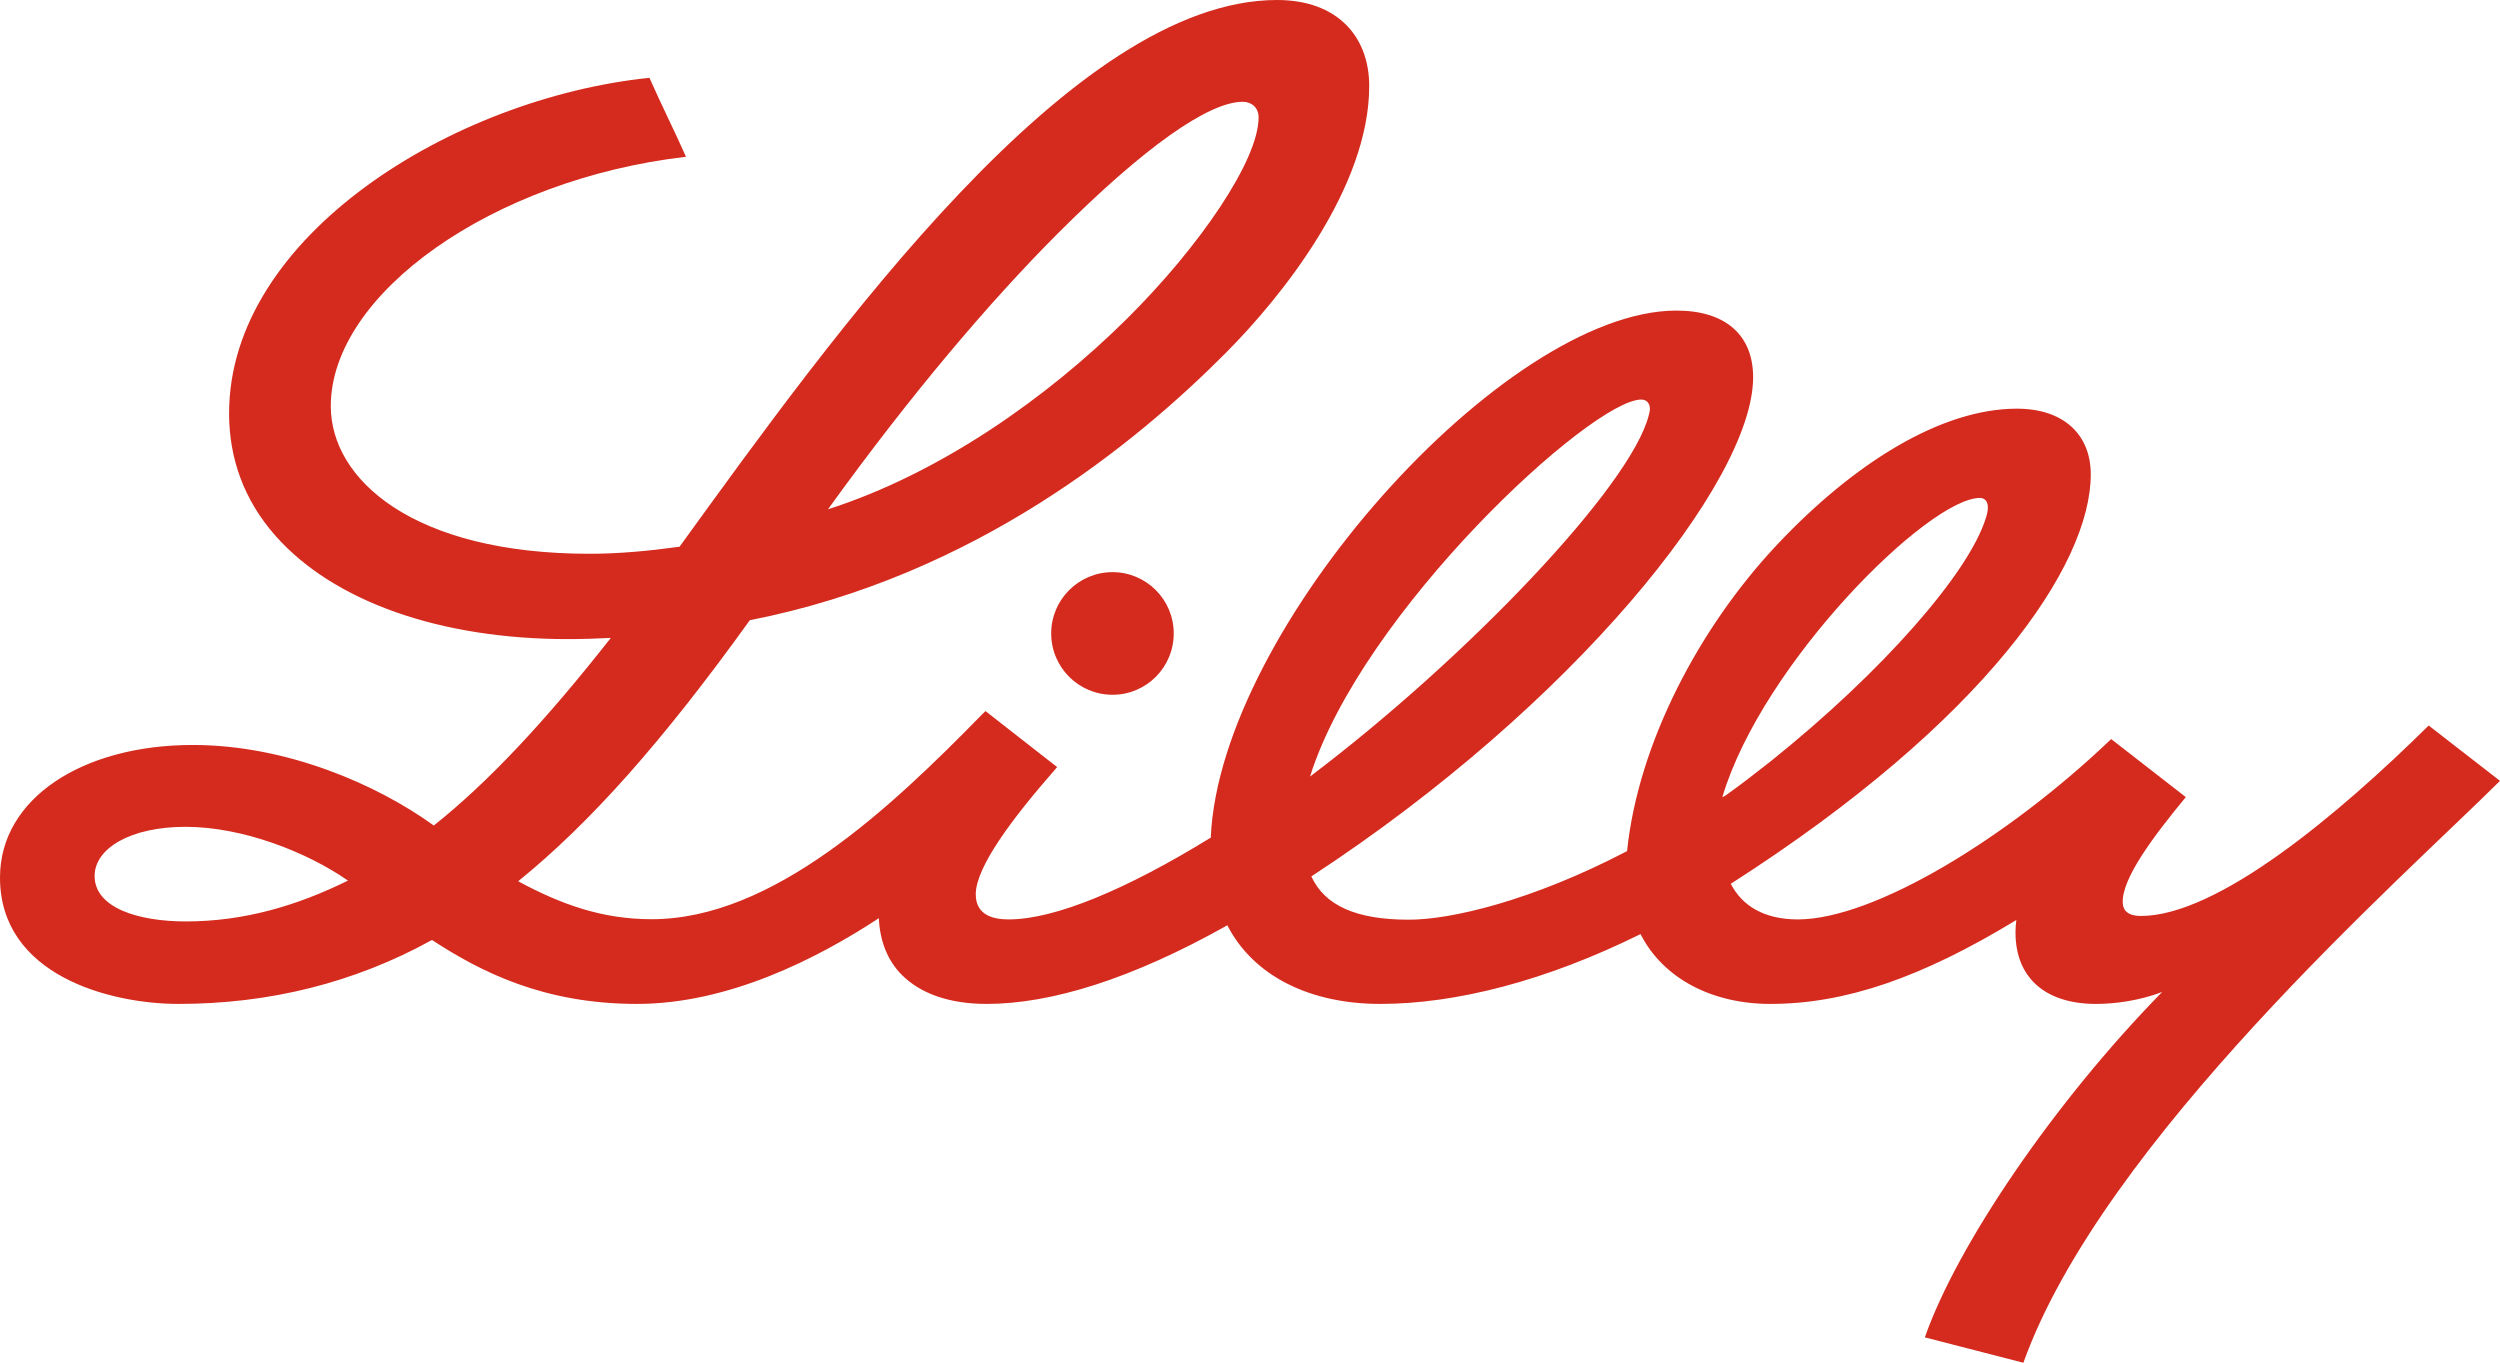
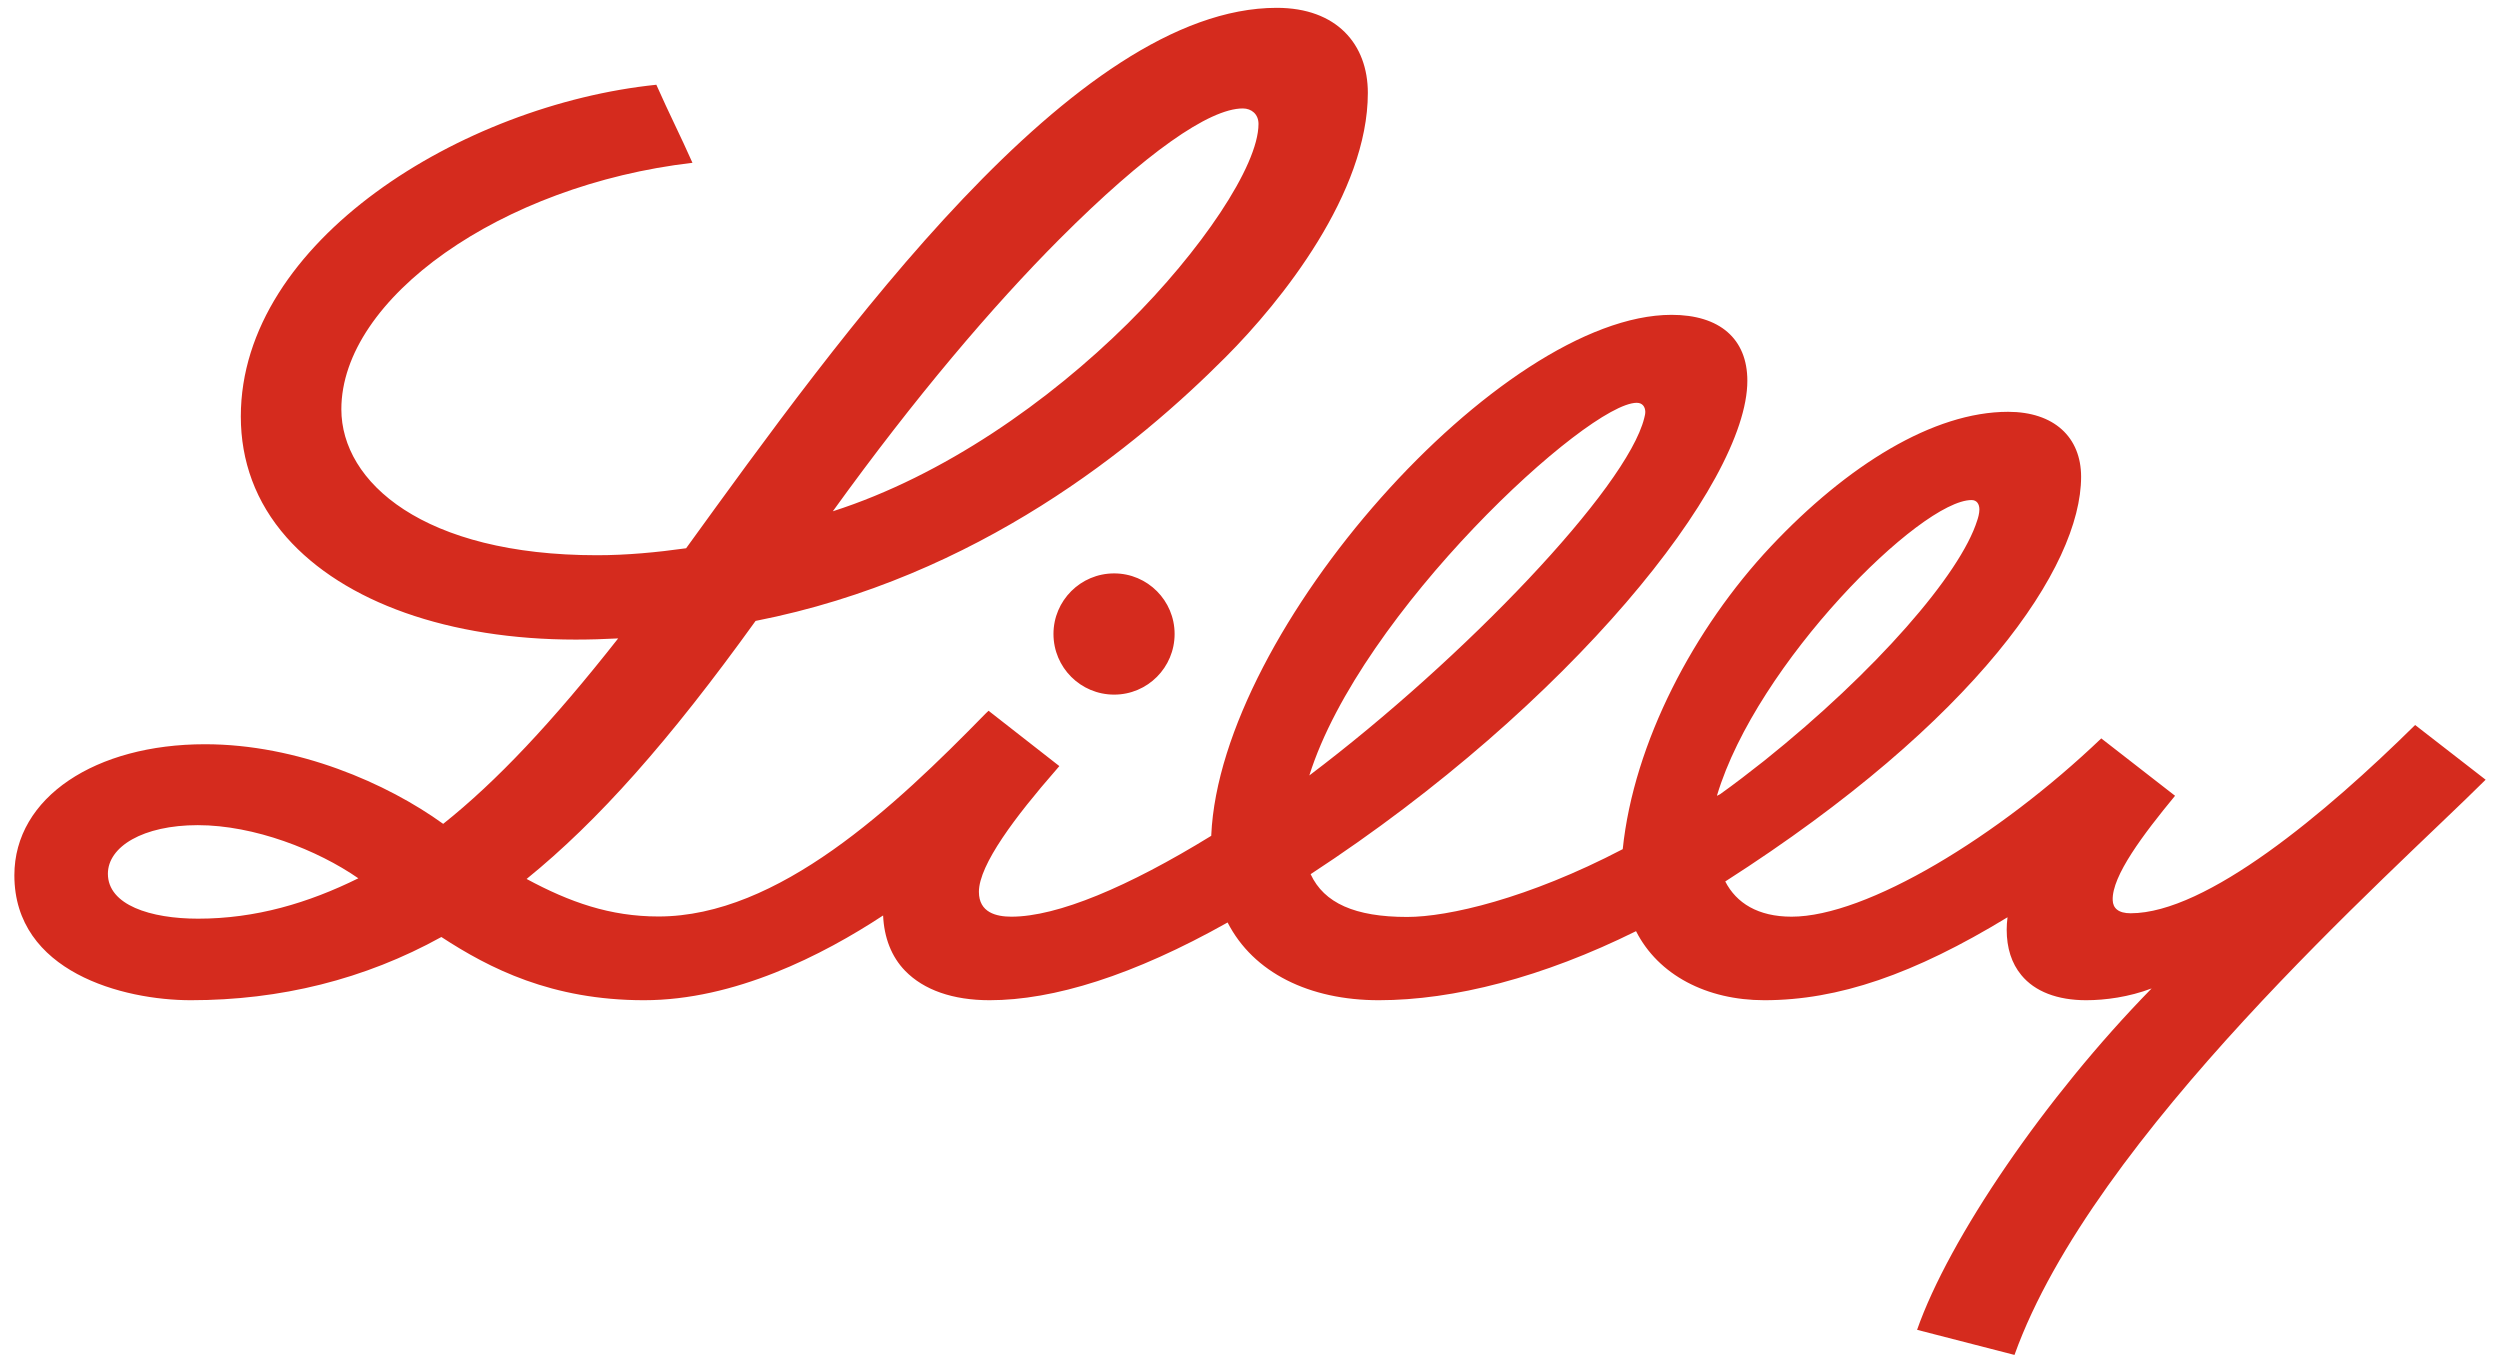
- <svg xmlns="http://www.w3.org/2000/svg" width="631" height="344" version="1.1">
+ <svg xmlns="http://www.w3.org/2000/svg" viewBox="-2 -2 635 348" width="631" height="344" version="1.1">
  <g class="layer">
    <path d="m435.53,200.79c3.65,-2.6 7.6,-5.64 11.29,-8.56c28.4,-22.72 50.1,-47.62 54.38,-61.4c0.16,-0.44 0.54,-1.71 0.54,-2.73c0,-1.42 -0.68,-2.42 -1.99,-2.42c-13.01,0 -54.86,41.65 -64.99,75.37l0,0.14l0.77,-0.4zm-104.88,-4.79c39.55,-29.87 81.08,-73.37 85.51,-91.23c0.15,-0.58 0.29,-1.15 0.27,-1.7c-0.05,-1.16 -0.69,-2.22 -2.18,-2.22c-12.51,0 -70.48,53.45 -83.6,95.15zm-242.82,26.26c-10.44,-7.24 -26.59,-13.57 -41,-13.57c-13.99,0 -22.95,5.49 -22.95,12.41c0,7.98 10.87,11.47 23.02,11.47c14.74,0 28.12,-3.99 40.93,-10.31zm121.15,-93.71c28.35,-9.1 55.24,-28.1 75.3,-47.94c18.55,-18.37 33.39,-40.18 33.39,-50.97c0,-2.47 -1.77,-3.95 -4,-3.95c-8.58,0 -24.88,11.41 -46.78,33.33c-17.07,17.12 -36.95,40.46 -57.91,69.53zm422.02,68.54c-24.34,24.23 -100.22,90.82 -120.3,146.87l-24.87,-6.41c8.12,-23.21 32.6,-59.3 59.89,-87.17c-5.8,2.2 -11.87,3.01 -16.72,3.01c-7.37,0 -13.11,-2.22 -16.55,-6.41c-2.49,-3 -3.74,-6.93 -3.74,-11.6c0,-1.01 0.07,-2.04 0.21,-3.17c-23.95,14.58 -43.23,21.18 -62.1,21.18c-14.68,0 -27.06,-6.41 -32.75,-17.63c-23.8,11.8 -46.59,17.63 -65.67,17.63c-17.75,0 -32.05,-7.02 -38.62,-19.85c-24.05,13.53 -44.49,19.85 -60.77,19.85c-9.37,0 -16.79,-2.6 -21.57,-7.51c-3.51,-3.61 -5.37,-8.5 -5.62,-14.13c-15.43,10.14 -37.93,21.64 -61.04,21.64c-23.61,0 -39.46,-8.12 -51.75,-16.14c-19.61,10.85 -41.17,16.14 -63.98,16.14c-17.24,0 -45.05,-7.19 -45.05,-31.9c0,-19.96 20.82,-33.46 48.66,-33.46c23.69,0 46.51,9.98 60.83,20.33c13.6,-10.82 27.86,-25.96 44.68,-47.35c-3.7,0.19 -7.31,0.3 -10.86,0.3c-32.23,0 -59.13,-9.49 -73.82,-26.12c-7.92,-8.98 -11.67,-19.52 -11.67,-30.85c0,-44.82 56.59,-79.59 106.1,-84.7c3.28,7.42 6.22,13.13 9.22,19.93c-48.92,5.68 -89.65,34.64 -89.65,62.93c0,18.59 20.91,37.27 65.27,37.27c7.6,0 15.24,-0.73 22.76,-1.78c39.15,-54.05 99.18,-137.99 150.81,-137.99c15.29,0 23.26,9.28 23.26,21.72c0,25.56 -21.96,53.08 -36.28,67.43c-22.51,22.61 -63.2,56.25 -120.05,67.39c-22.12,30.75 -40.3,51.16 -58.47,65.89c11.03,5.95 21.34,9.58 33.67,9.58c30.59,0 60.27,-28.01 83.46,-51.74l0.82,-0.79l18.08,14.13l-0.84,0.98c-10.26,11.76 -19.7,24.18 -19.7,31.13c0,5.3 4.45,6.34 8.3,6.34c11.73,0 29.77,-7.58 51.03,-20.65l0,-0.18c2.35,-52.53 74.02,-132.84 117.53,-132.84c12.28,0 19.35,6.1 19.35,16.83c0,26.33 -45.44,82.79 -111.5,125.98l0,0.03c3.42,7.35 11.29,10.9 24.64,10.9c10.43,0 30.8,-4.65 55.04,-17.31c2.82,-27.22 18.23,-56.43 37.78,-77.25c19.62,-20.86 41.61,-34.42 60.62,-34.42c11.72,0 18.64,6.47 18.64,16.59c0,22.96 -26.65,62.22 -90.86,103.33c2.83,5.51 8.36,8.99 16.93,8.99c19.12,0 52.82,-20.42 79.08,-45.52l18.84,14.65c-8.05,9.76 -16.19,20.51 -15.92,26.67c0.06,2 1.41,3.33 4.57,3.33c19.35,0 49.82,-25.53 72.65,-48.07l18,13.97zm-350.19,-52.68c8.54,0 15.44,6.95 15.44,15.46c0,8.56 -6.9,15.49 -15.44,15.49c-8.57,0 -15.49,-6.93 -15.49,-15.49c0,-8.51 6.92,-15.46 15.49,-15.46z" fill="#d52b1e" id="svg_1" />
  </g>
</svg>
